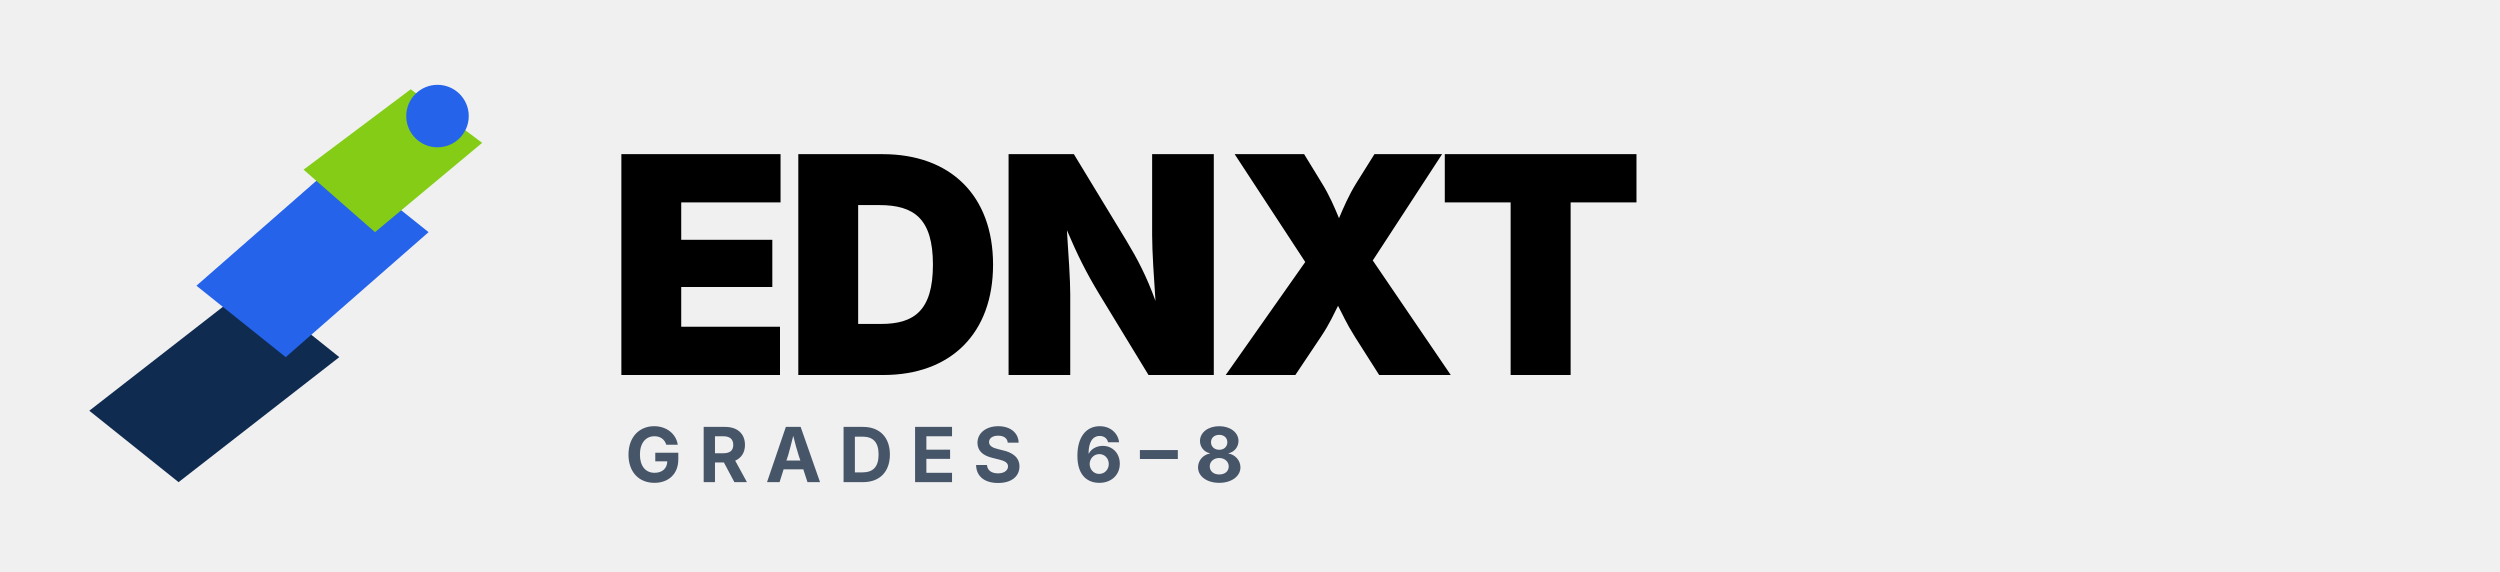
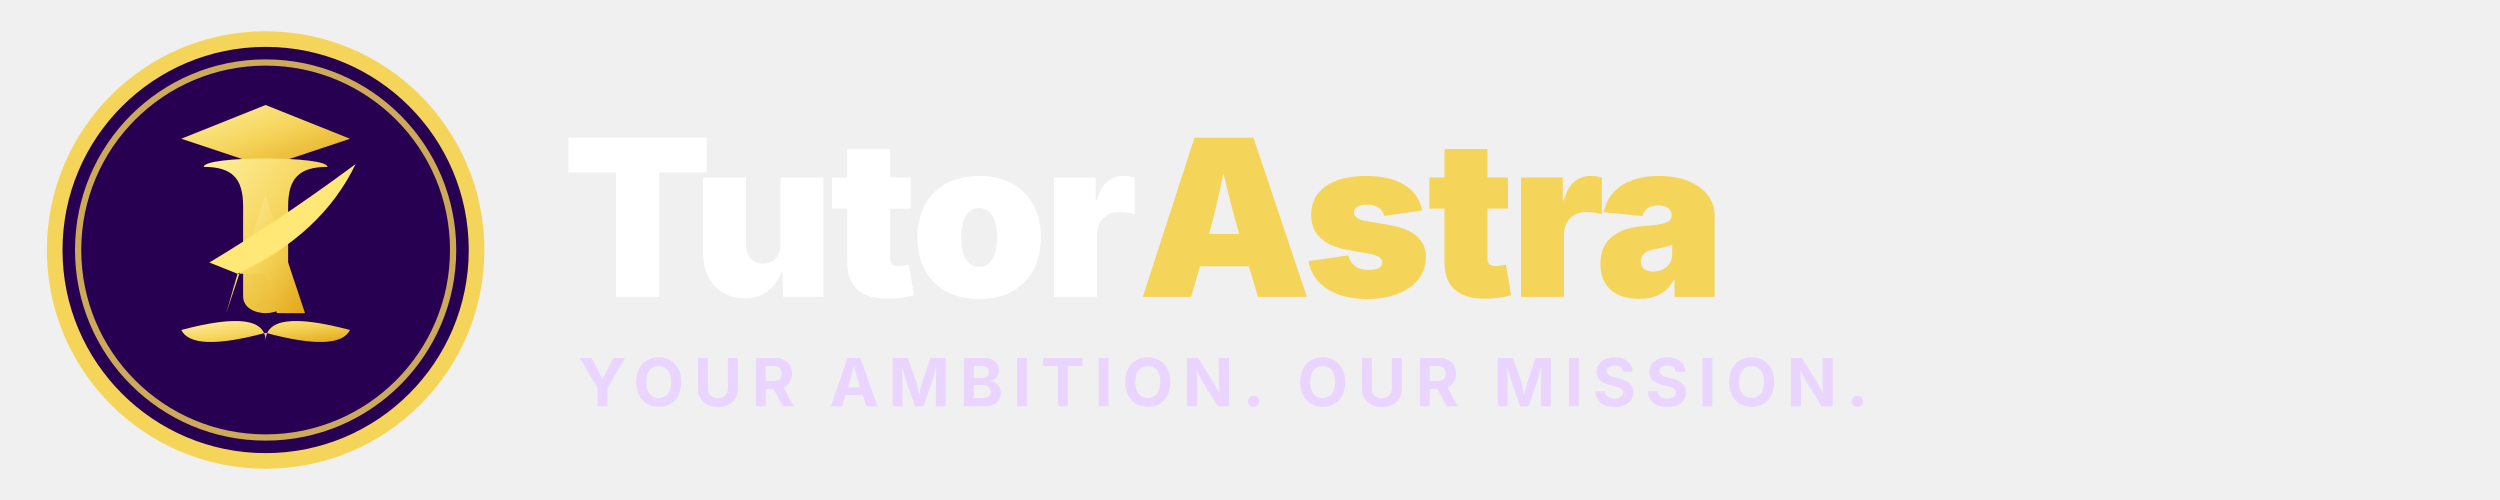
- <svg xmlns="http://www.w3.org/2000/svg" viewBox="0 0 280 64" width="280" height="64" fill="none">
-   <g transform="translate(4, 8)">
-     <path d="M6 38 L24 24 L34 32 L16 46 Z" fill="#102B50" />
-     <path d="M18 24 L34 10 L44 18 L28 32 Z" fill="#2563EB" />
-     <path d="M30 11 L42 2 L50 8 L38 18 Z" fill="#84CC16" />
-     <circle cx="45" cy="5" r="3.5" fill="#2563EB" />
+ <svg xmlns="http://www.w3.org/2000/svg" viewBox="0 0 320 64" fill="none">
+   <defs>
+     <linearGradient id="taGoldGradLight" x1="0%" y1="0%" x2="100%" y2="100%">
+       <stop offset="0%" stop-color="#FFF0A0" />
+       <stop offset="50%" stop-color="#F5D45A" />
+       <stop offset="100%" stop-color="#E2A619" />
+     </linearGradient>
+   </defs>
+   <g transform="translate(6, 4)">
+     <circle cx="28" cy="28" r="27" fill="#270052" stroke="#F5D45A" stroke-width="2" />
+     <circle cx="28" cy="28" r="24" stroke="#F5D45A" stroke-width="0.8" opacity="0.8" />
+     <g transform="translate(10, 8) scale(0.36)">
+       <polygon points="20,16 50,4 80,16 50,26" fill="url(#taGoldGradLight)" />
+       <path d="M28 26 C28 22 72 22 72 26 C62 26 58 30 58 40 L58 72 C58 76 54 78 50 78 C46 78 42 76 42 72 L42 40 C42 30 38 26 28 26 Z" fill="url(#taGoldGradLight)" />
+       <path d="M36 78 L50 36 L64 78 L54 78 L50 64 L40 64 L36 78 Z" fill="url(#taGoldGradLight)" />
+       <path d="M30 60 Q55 45 82 25 Q70 50 40 64 Z" fill="#FFE875" />
+       <path d="M20 84 Q50 76 50 88 Q50 76 80 84 Q76 92 50 85 Q24 92 20 84 Z" fill="url(#taGoldGradLight)" />
+     </g>
  </g>
-   <text x="68" y="42" font-family="'Plus Jakarta Sans', 'Inter', -apple-system, sans-serif" font-size="34" font-weight="900" letter-spacing="-0.03em" fill="#000000">
-     EDNXT
+   <text x="72" y="38" font-family="'Plus Jakarta Sans', 'Inter', -apple-system, sans-serif" font-size="28" font-weight="900" letter-spacing="-0.02em" fill="#FFFFFF">
+     Tutor<tspan fill="#F5D45A">Astra</tspan>
  </text>
-   <text x="70" y="54" font-family="'Plus Jakarta Sans', 'Inter', -apple-system, sans-serif" font-size="8.5" font-weight="700" letter-spacing="0.22em" fill="#475569">
-     GRADES 6–8
+   <text x="74" y="52" font-family="'Plus Jakarta Sans', 'Inter', -apple-system, sans-serif" font-size="8.5" font-weight="700" letter-spacing="0.14em" fill="#E9D5FF">
+     YOUR AMBITION. OUR MISSION.
  </text>
</svg>
